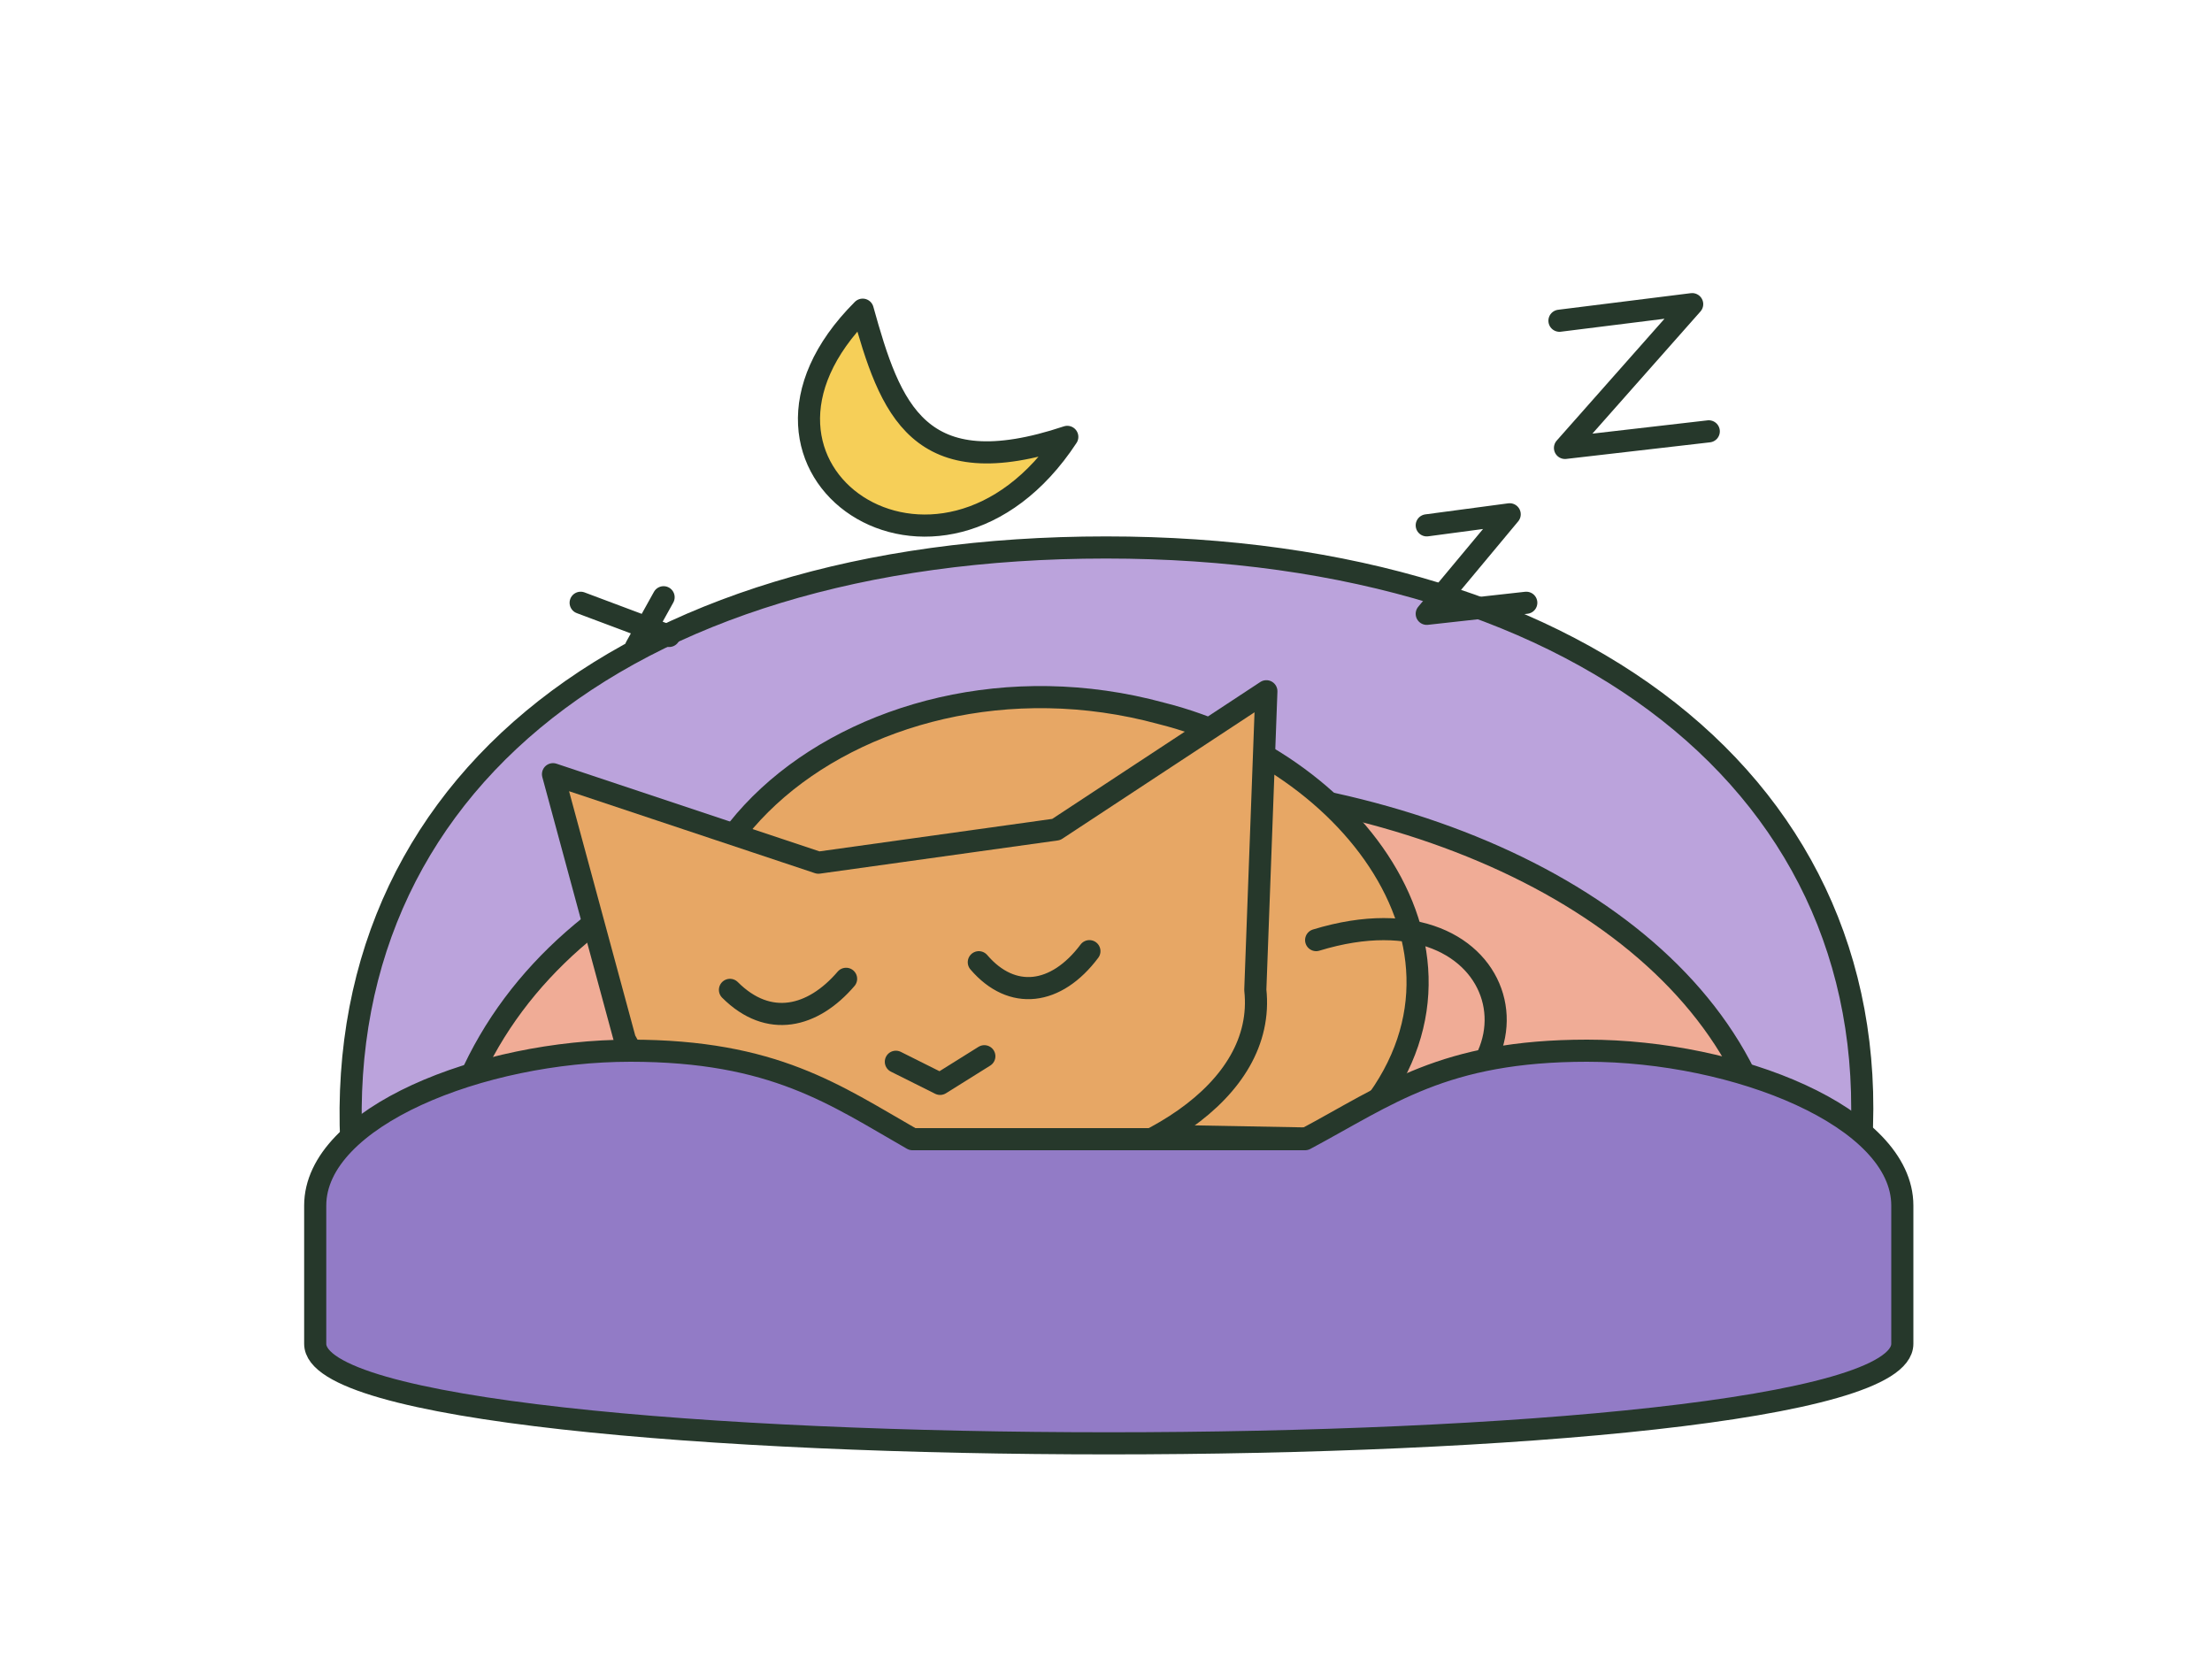
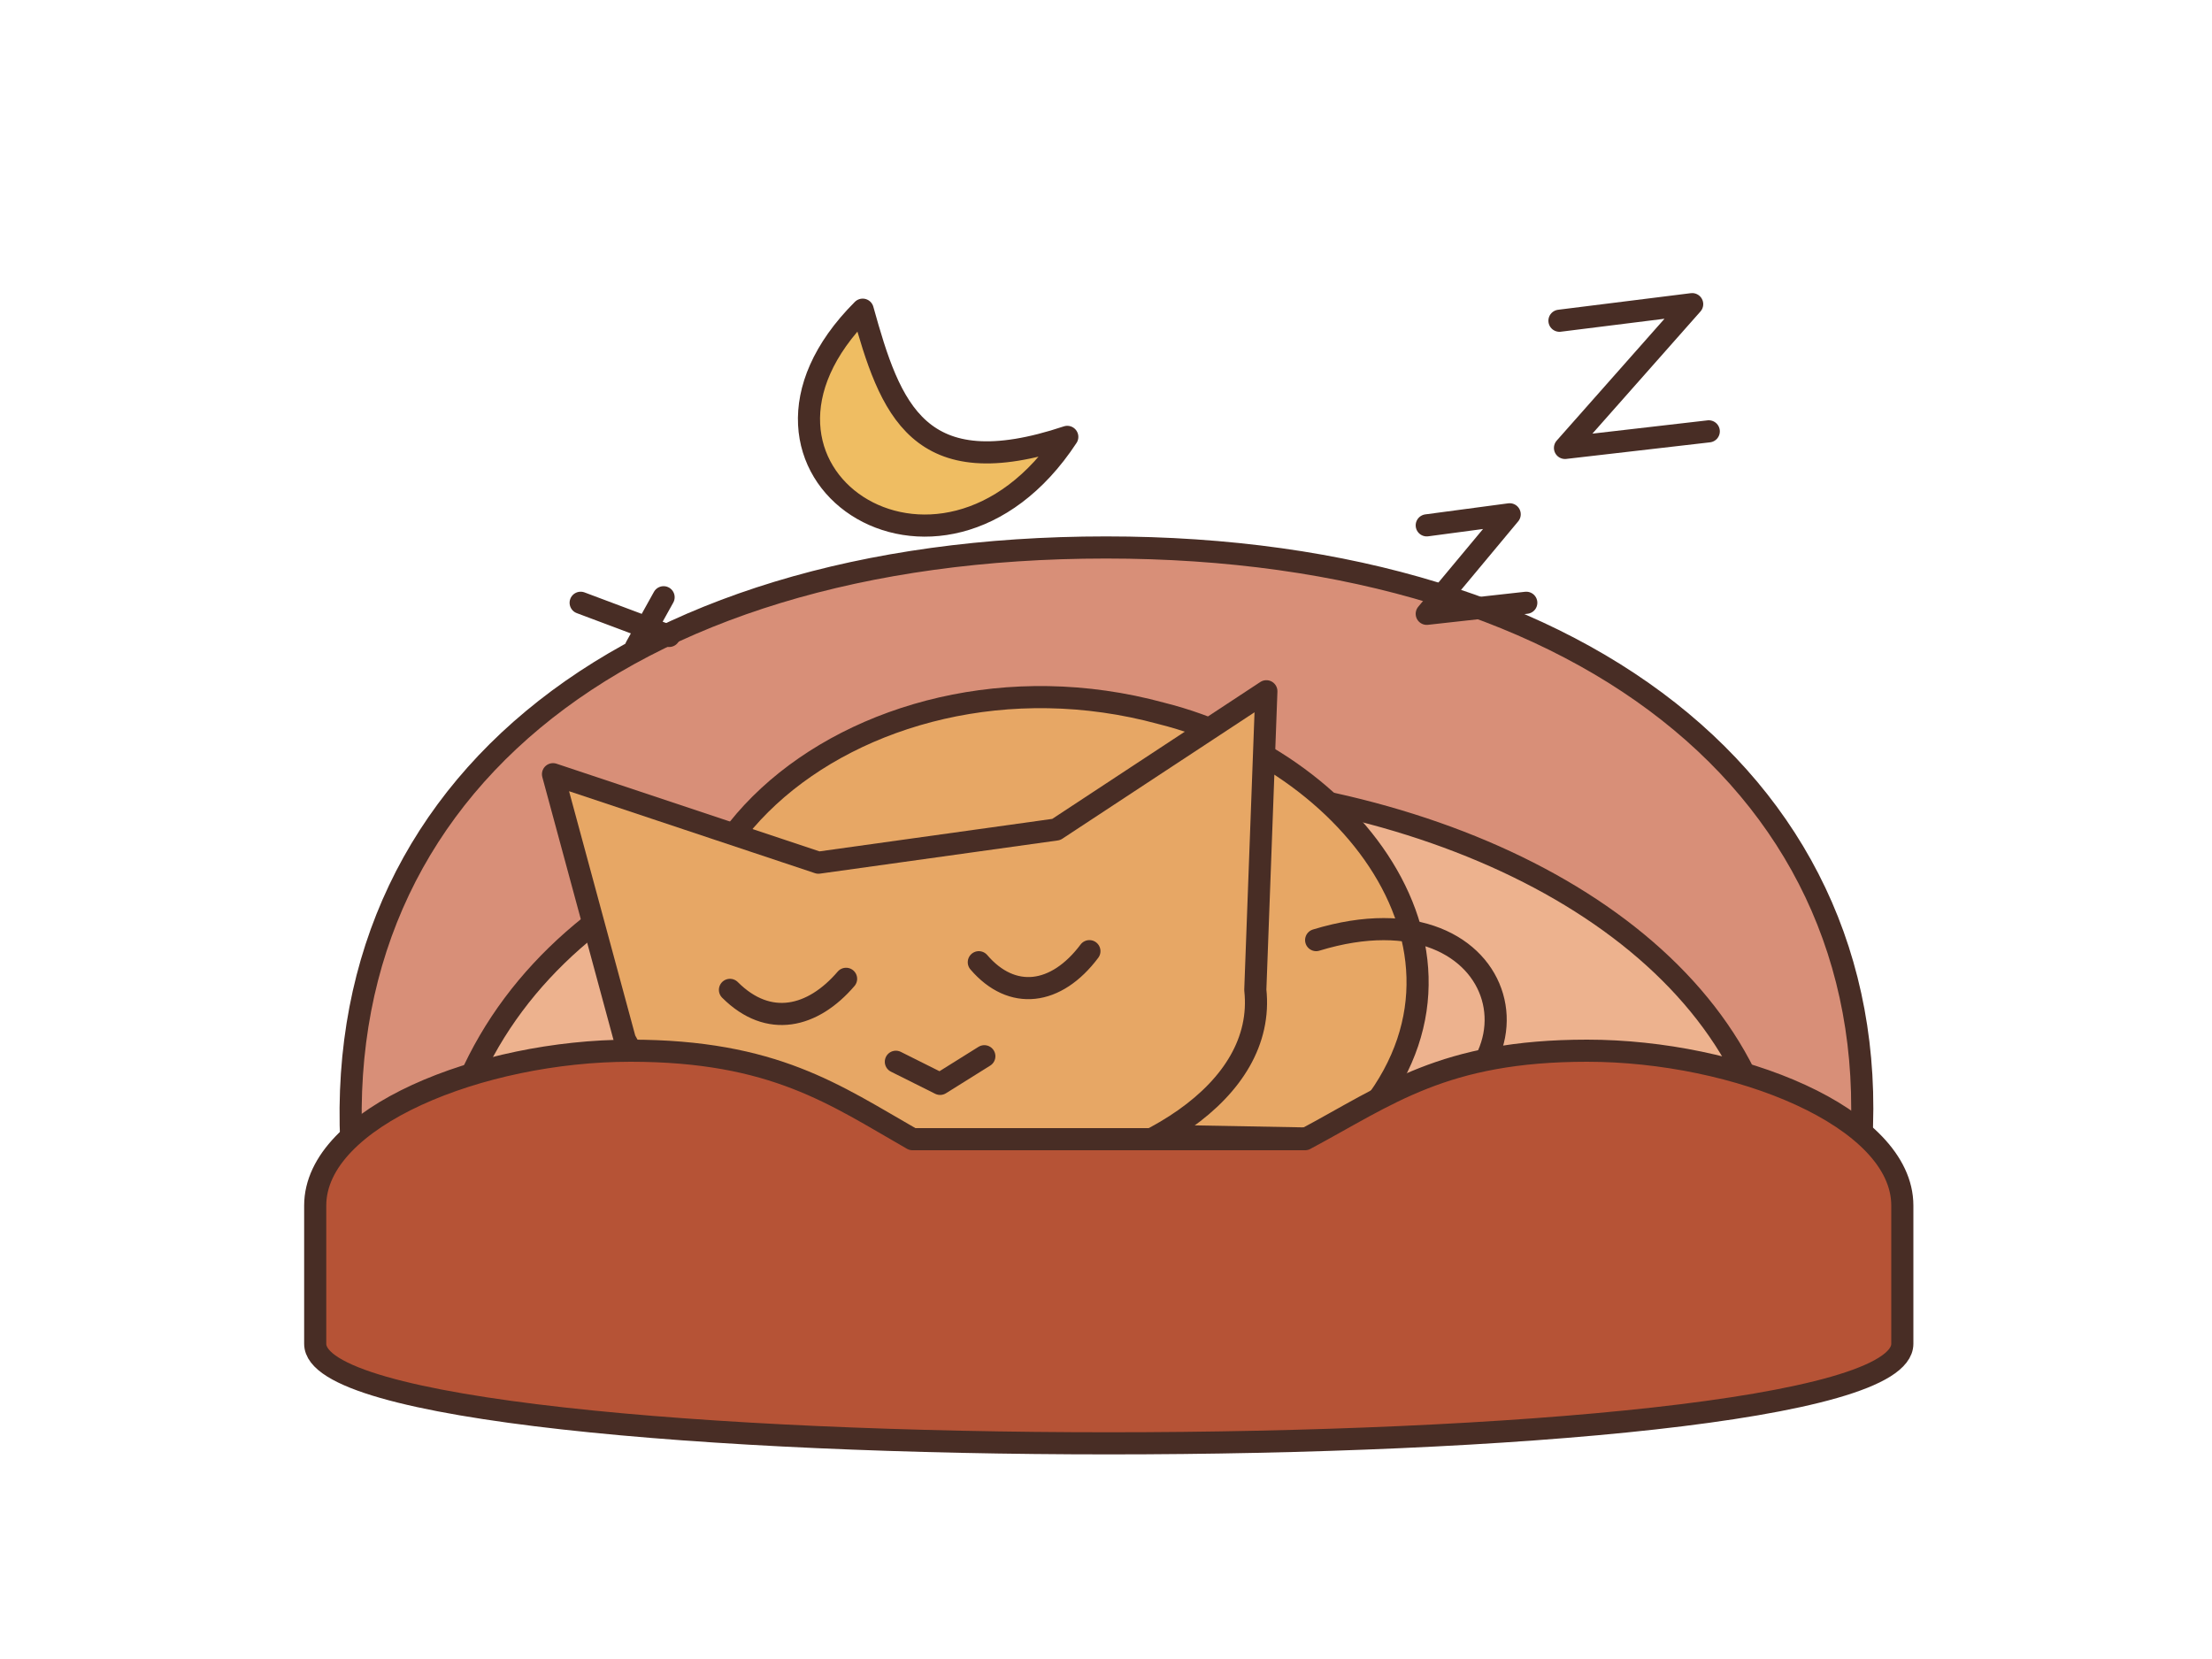
- <svg xmlns="http://www.w3.org/2000/svg" viewBox="0 0 400 300" fill="none" stroke="#26382B" stroke-width="4" stroke-linecap="round" stroke-linejoin="round">
-   <path fill="#BBA3DC" d="M64 213c-7-69 48-114 136-114s144 46 136 114Z" />
-   <path fill="#F0AC96" d="M82 203c13-42 61-62 118-62s107 24 119 62Z" />
+ <svg xmlns="http://www.w3.org/2000/svg" viewBox="0 0 400 300" fill="none" stroke="#482d25" stroke-width="4" stroke-linecap="round" stroke-linejoin="round">
+   <path fill="#d88f78" d="M64 213c-7-69 48-114 136-114s144 46 136 114Z" />
+   <path fill="#edb28e" d="M82 203c13-42 61-62 118-62s107 24 119 62Z" />
  <path fill="#E7A765" d="M134 204c-33-45 21-90 76-75 36 9 64 47 33 77Z" />
  <path fill="#E7A765" d="m113 188-13-48 48 16 43-6 38-25-2 54c4 37-90 54-114 9Z" />
  <path d="M132 179c7 7 15 5 21-2m24-3c6 7 14 6 20-2m-35 20 8 4 8-5" />
  <path d="M238 170c36-11 45 27 12 34" />
-   <path fill="#927BC6" d="M57 218c0-16 30-28 57-28 26 0 37 8 51 16h71c15-8 25-16 51-16 27 0 57 12 57 28v25c0 24-287 24-287 0Z" />
+   <path fill="#b65336" d="M57 218c0-16 30-28 57-28 26 0 37 8 51 16h71c15-8 25-16 51-16 27 0 57 12 57 28v25c0 24-287 24-287 0Z" />
  <path d="m258 95 15-2-15 18 18-2m6-51 24-3-23 26 26-3m-194 39 5-9m-15 1 16 6" />
-   <path fill="#F6CF58" d="M156 56c-29 29 14 58 37 23-27 9-32-5-37-23Z" />
+   <path fill="#efbd62" d="M156 56c-29 29 14 58 37 23-27 9-32-5-37-23Z" />
</svg>
